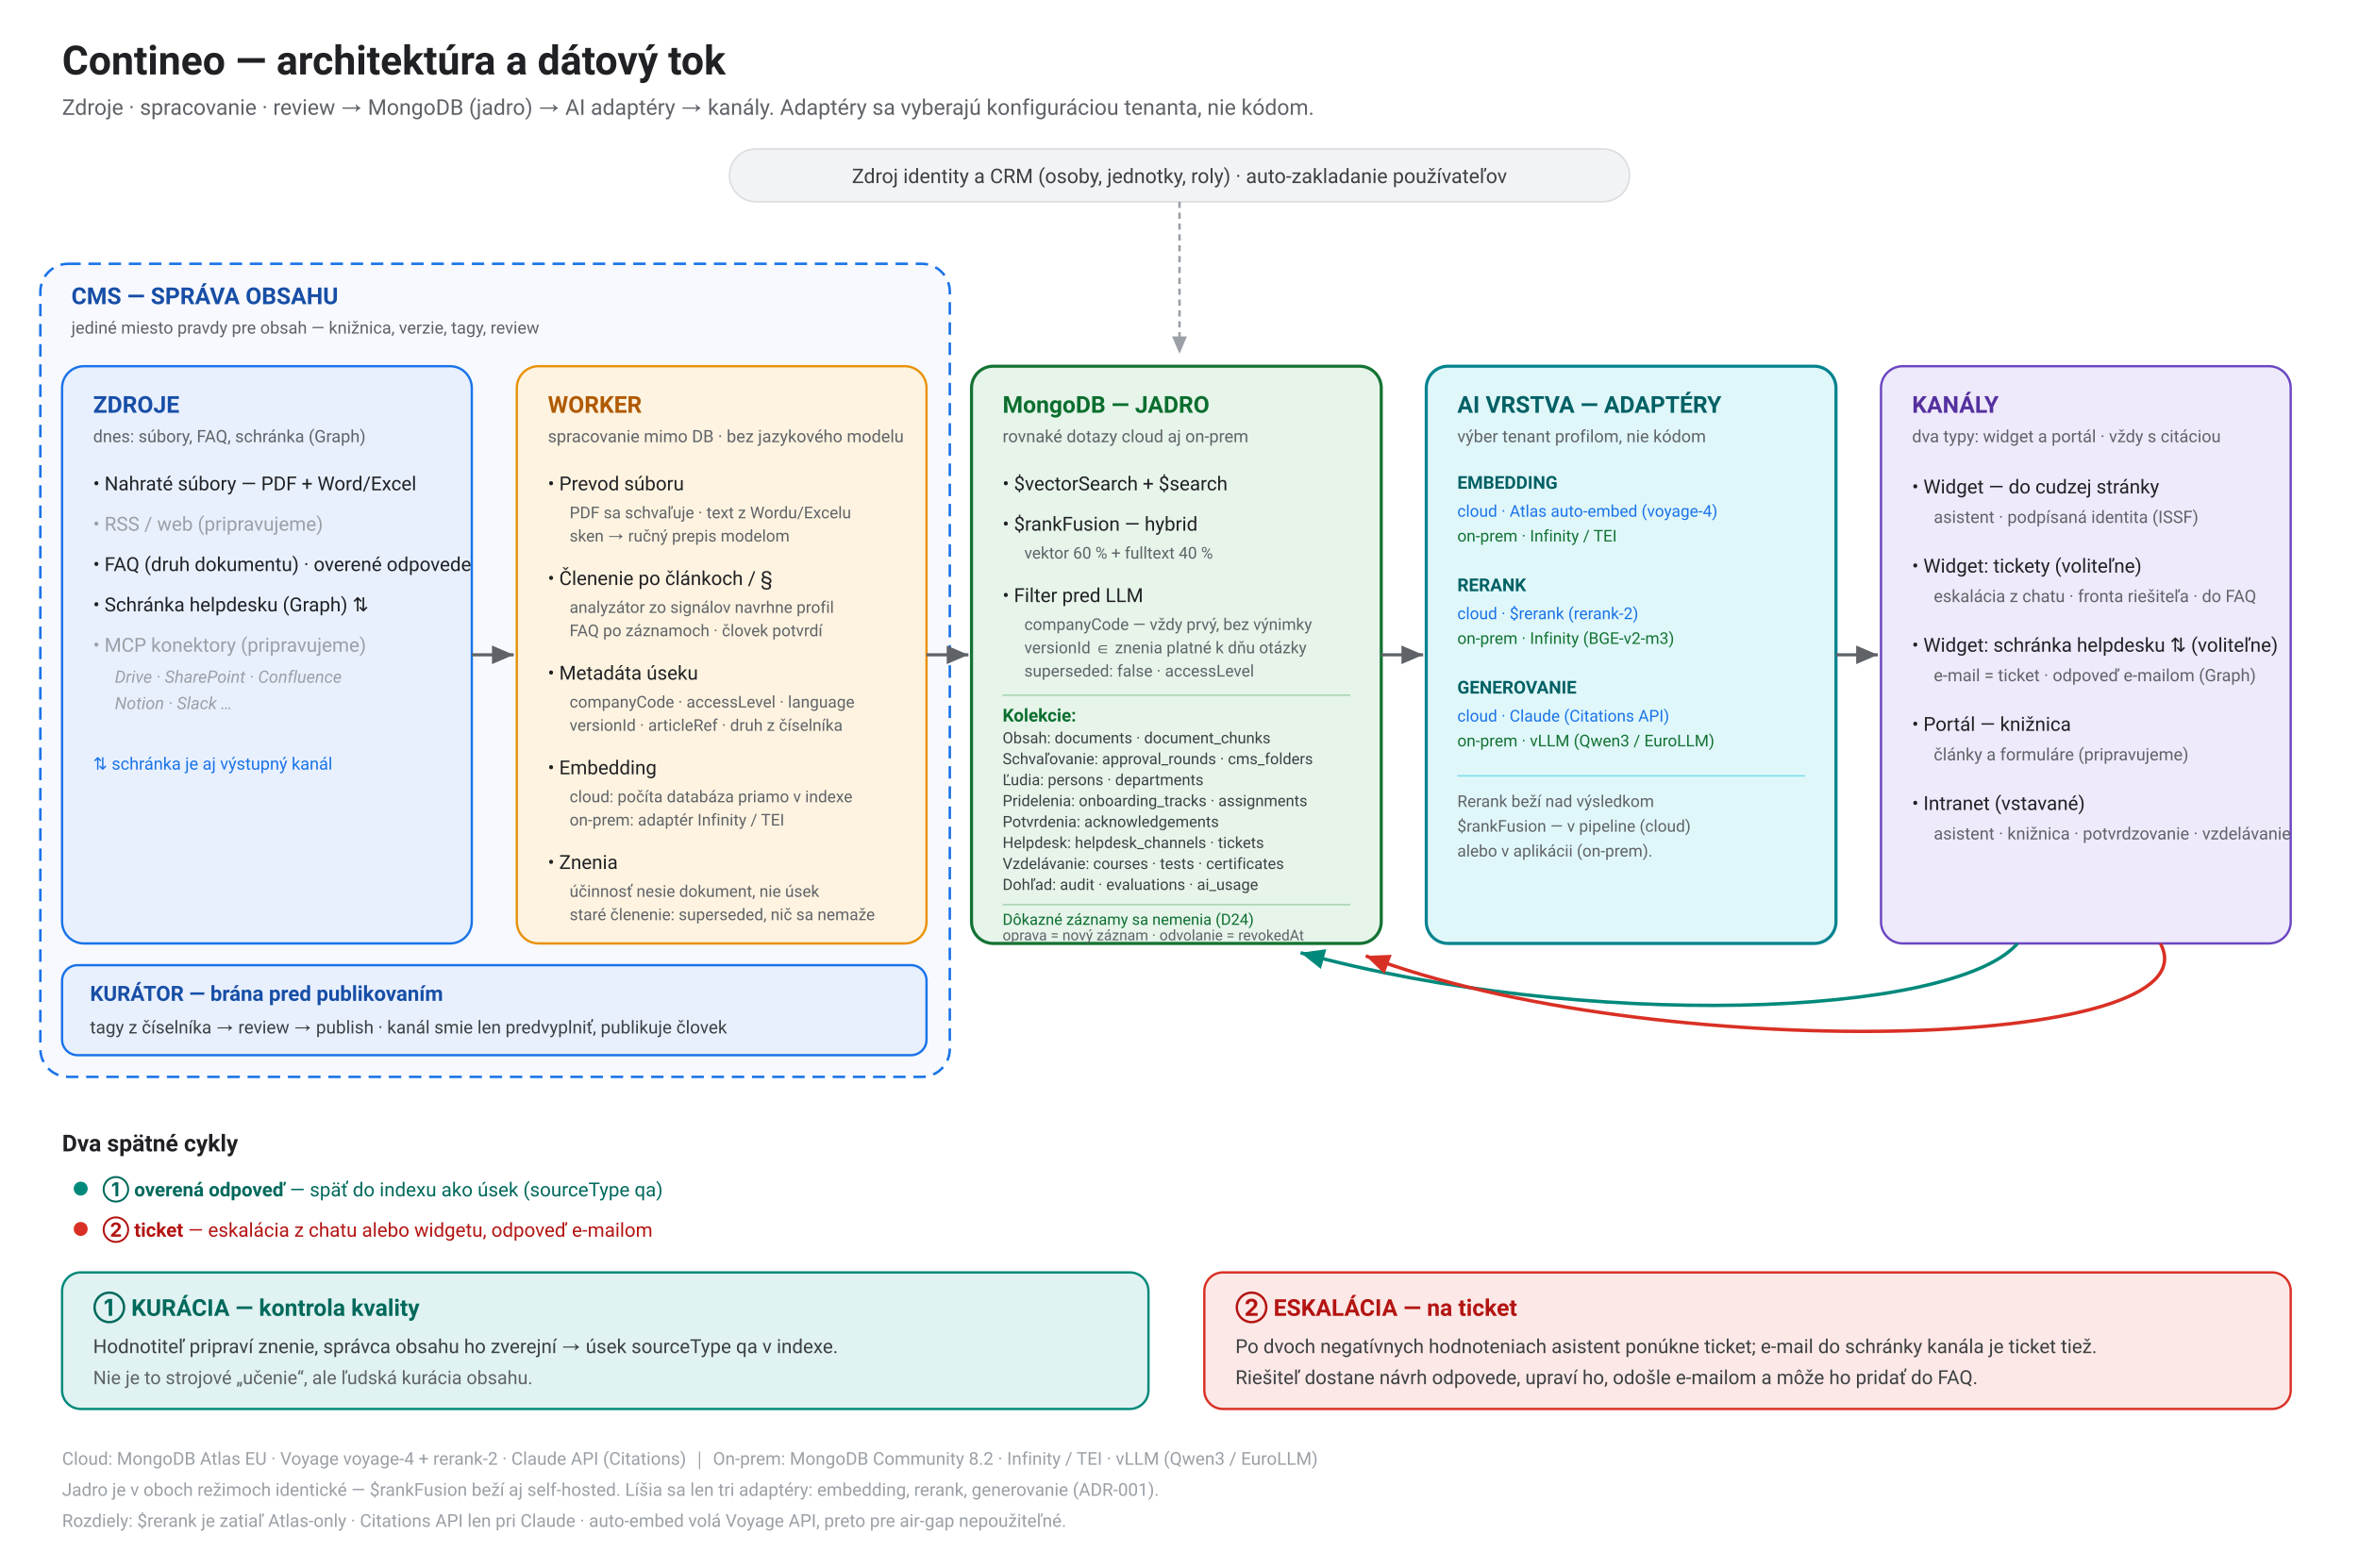
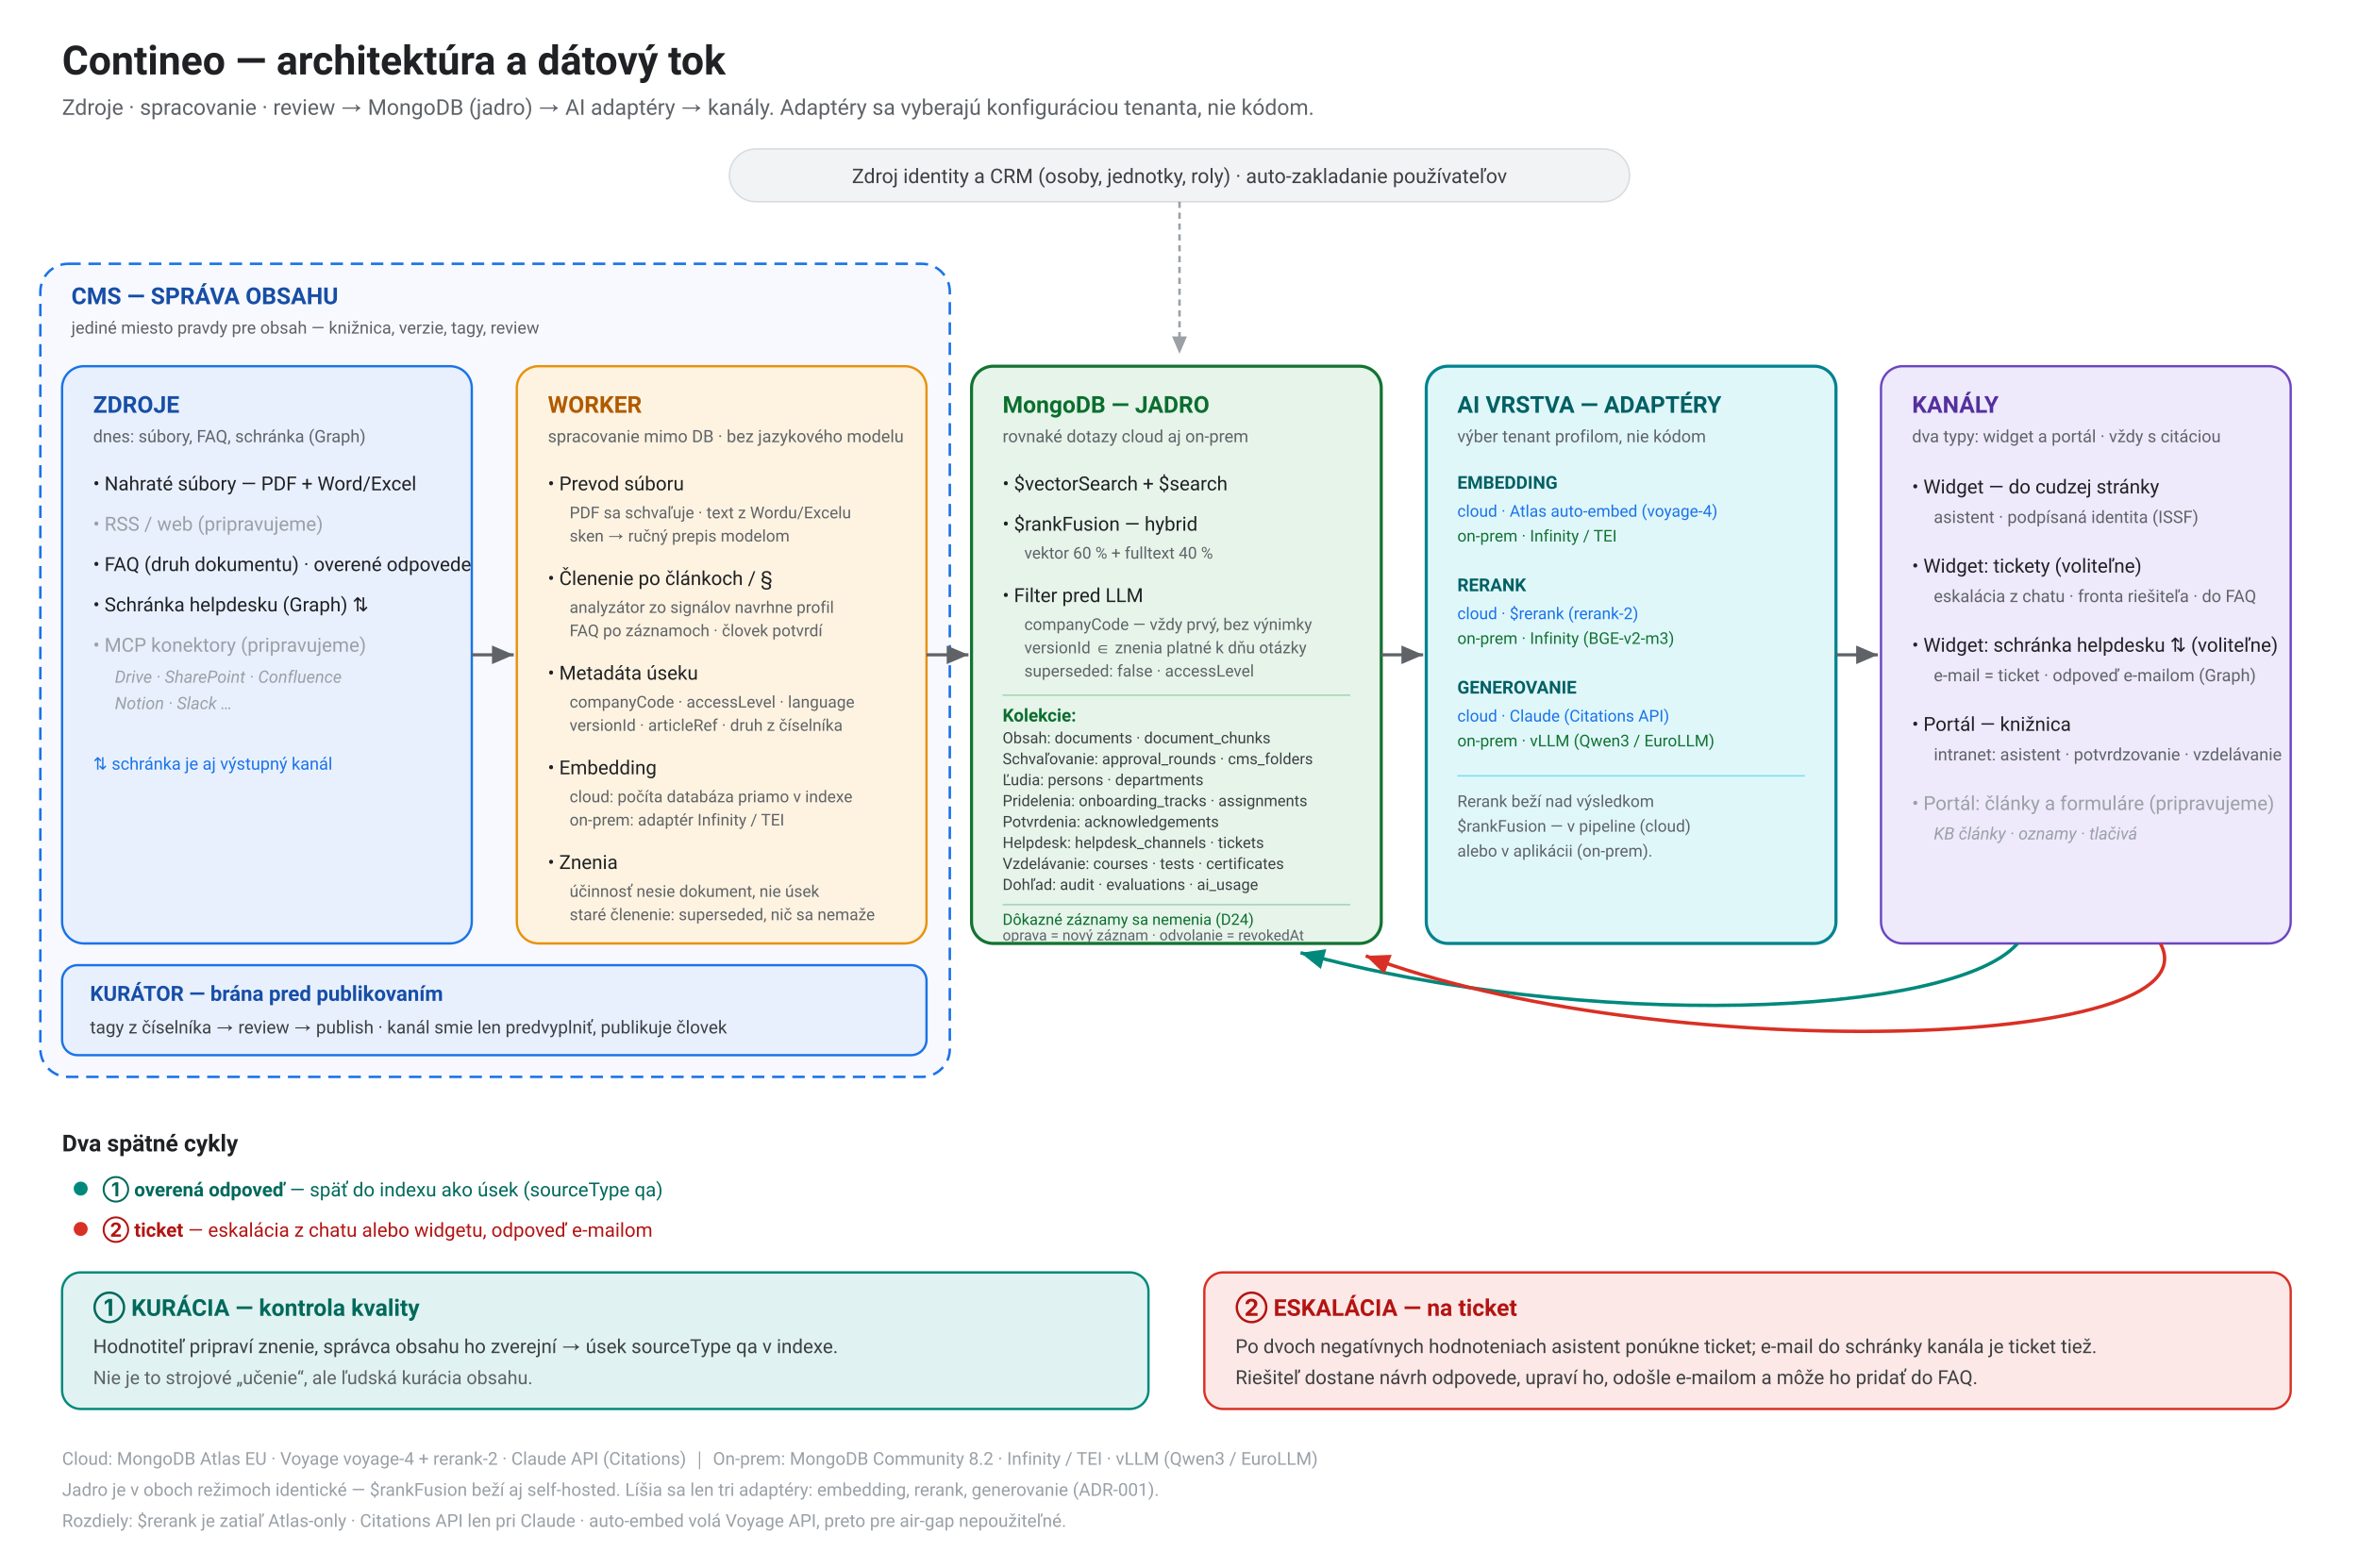
<svg xmlns="http://www.w3.org/2000/svg" viewBox="0 0 1520 1010" font-family="-apple-system, Segoe UI, Roboto, Helvetica, Arial, sans-serif">
  <defs>
    <marker id="arrow" markerWidth="10" markerHeight="10" refX="7" refY="3" orient="auto" markerUnits="strokeWidth">
      <path d="M0,0 L7,3 L0,6 Z" fill="#5f6368" />
    </marker>
    <marker id="arrowTeal" markerWidth="10" markerHeight="10" refX="7" refY="3" orient="auto" markerUnits="strokeWidth">
      <path d="M0,0 L7,3 L0,6 Z" fill="#00897B" />
    </marker>
    <marker id="arrowRed" markerWidth="10" markerHeight="10" refX="7" refY="3" orient="auto" markerUnits="strokeWidth">
      <path d="M0,0 L7,3 L0,6 Z" fill="#D93025" />
    </marker>
    <marker id="arrowGray" markerWidth="10" markerHeight="10" refX="7" refY="3" orient="auto" markerUnits="strokeWidth">
      <path d="M0,0 L7,3 L0,6 Z" fill="#9aa0a6" />
    </marker>
  </defs>
  <text x="40" y="48" font-size="26" font-weight="700" fill="#202124">Contineo — architektúra a dátový tok</text>
  <text x="40" y="74" font-size="14" fill="#5f6368">Zdroje · spracovanie · review → MongoDB (jadro) → AI adaptéry → kanály. Adaptéry sa vyberajú konfiguráciou tenanta, nie kódom.</text>
  <rect x="470" y="96" width="580" height="34" rx="17" fill="#F1F3F4" stroke="#dadce0" />
  <text x="760" y="118" font-size="13" fill="#3c4043" text-anchor="middle">Zdroj identity a CRM (osoby, jednotky, roly) · auto-zakladanie používateľov</text>
  <path d="M760,130 L760,228" stroke="#9aa0a6" stroke-width="1.6" stroke-dasharray="4 3" marker-end="url(#arrowGray)" />
  <rect x="26" y="170" width="586" height="524" rx="18" fill="#F7F9FE" stroke="#1A73E8" stroke-width="1.6" stroke-dasharray="8 5" />
  <text x="46" y="196" font-size="15" font-weight="700" fill="#174EA6">CMS — SPRÁVA OBSAHU</text>
  <text x="46" y="215" font-size="11" fill="#5f6368">jediné miesto pravdy pre obsah — knižnica, verzie, tagy, review</text>
  <rect x="40" y="236" width="264" height="372" rx="14" fill="#E8F0FE" stroke="#1A73E8" stroke-width="1.5" />
  <text x="60" y="266" font-size="15" font-weight="700" fill="#174EA6">ZDROJE</text>
  <text x="60" y="285" font-size="11" fill="#5f6368">dnes: súbory, FAQ, schránka (Graph)</text>
  <g font-size="12.5" fill="#202124">
    <text x="60" y="316">• Nahraté súbory — PDF + Word/Excel</text>
    <text x="60" y="342" fill="#9aa0a6">• RSS / web (pripravujeme)</text>
    <text x="60" y="368">• FAQ (druh dokumentu) · overené odpovede</text>
    <text x="60" y="394">• Schránka helpdesku (Graph) ⇅</text>
    <text x="60" y="420" fill="#9aa0a6">• MCP konektory (pripravujeme)</text>
    <text x="74" y="440" font-size="11" fill="#9aa0a6" font-style="italic">Drive · SharePoint · Confluence</text>
    <text x="74" y="457" font-size="11" fill="#9aa0a6" font-style="italic">Notion · Slack …</text>
  </g>
  <text x="60" y="496" font-size="11" fill="#1A73E8">⇅ schránka je aj výstupný kanál</text>
  <rect x="333" y="236" width="264" height="372" rx="14" fill="#FEF3E0" stroke="#E8920C" stroke-width="1.5" />
  <text x="353" y="266" font-size="15" font-weight="700" fill="#B05A00">WORKER</text>
  <text x="353" y="285" font-size="11" fill="#5f6368">spracovanie mimo DB · bez jazykového modelu</text>
  <g font-size="12.5" fill="#202124">
    <text x="353" y="316">• Prevod súboru</text>
    <text x="367" y="334" font-size="10.5" fill="#5f6368">PDF sa schvaľuje · text z Wordu/Excelu</text>
    <text x="367" y="349" font-size="10.5" fill="#5f6368">sken → ručný prepis modelom</text>
    <text x="353" y="377">• Členenie po článkoch / §</text>
    <text x="367" y="395" font-size="10.5" fill="#5f6368">analyzátor zo signálov navrhne profil</text>
    <text x="367" y="410" font-size="10.5" fill="#5f6368">FAQ po záznamoch · človek potvrdí</text>
    <text x="353" y="438">• Metadáta úseku</text>
    <text x="367" y="456" font-size="10.5" fill="#5f6368">companyCode · accessLevel · language</text>
    <text x="367" y="471" font-size="10.5" fill="#5f6368">versionId · articleRef · druh z číselníka</text>
    <text x="353" y="499">• Embedding</text>
    <text x="367" y="517" font-size="10.5" fill="#5f6368">cloud: počíta databáza priamo v indexe</text>
    <text x="367" y="532" font-size="10.5" fill="#5f6368">on-prem: adaptér Infinity / TEI</text>
    <text x="353" y="560">• Znenia</text>
    <text x="367" y="578" font-size="10.5" fill="#5f6368">účinnosť nesie dokument, nie úsek</text>
    <text x="367" y="593" font-size="10.5" fill="#5f6368">staré členenie: superseded, nič sa nemaže</text>
  </g>
  <rect x="40" y="622" width="557" height="58" rx="10" fill="#E8F0FE" stroke="#1A73E8" stroke-width="1.5" />
  <text x="58" y="645" font-size="13.5" font-weight="700" fill="#174EA6">KURÁTOR — brána pred publikovaním</text>
  <text x="58" y="666" font-size="11.5" fill="#3c4043">tagy z číselníka → review → publish · kanál smie len predvyplniť, publikuje človek</text>
  <rect x="626" y="236" width="264" height="372" rx="14" fill="#E6F4EA" stroke="#137333" stroke-width="2" />
  <text x="646" y="266" font-size="15" font-weight="700" fill="#0B6E2E">MongoDB — JADRO</text>
  <text x="646" y="285" font-size="11" fill="#5f6368">rovnaké dotazy cloud aj on-prem</text>
  <g font-size="12.5" fill="#202124">
    <text x="646" y="316">• $vectorSearch + $search</text>
    <text x="646" y="342">• $rankFusion — hybrid</text>
    <text x="660" y="360" font-size="10.5" fill="#5f6368">vektor 60 % + fulltext 40 %</text>
    <text x="646" y="388">• Filter pred LLM</text>
    <text x="660" y="406" font-size="10.5" fill="#5f6368">companyCode — vždy prvý, bez výnimky</text>
    <text x="660" y="421" font-size="10.5" fill="#5f6368">versionId ∈ znenia platné k dňu otázky</text>
    <text x="660" y="436" font-size="10.5" fill="#5f6368">superseded: false · accessLevel</text>
  </g>
  <line x1="646" y1="448" x2="870" y2="448" stroke="#A8D5B5" stroke-width="1" />
  <text x="646" y="465" font-size="11.5" fill="#0B6E2E" font-weight="600">Kolekcie:</text>
  <text x="646" y="479" font-size="10" fill="#3c4043">Obsah: documents · document_chunks</text>
  <text x="646" y="492.5" font-size="10" fill="#3c4043">Schvaľovanie: approval_rounds · cms_folders</text>
  <text x="646" y="506" font-size="10" fill="#3c4043">Ľudia: persons · departments</text>
  <text x="646" y="519.5" font-size="10" fill="#3c4043">Pridelenia: onboarding_tracks · assignments</text>
  <text x="646" y="533" font-size="10" fill="#3c4043">Potvrdenia: acknowledgements</text>
  <text x="646" y="546.5" font-size="10" fill="#3c4043">Helpdesk: helpdesk_channels · tickets</text>
  <text x="646" y="560" font-size="10" fill="#3c4043">Vzdelávanie: courses · tests · certificates</text>
  <text x="646" y="573.5" font-size="10" fill="#3c4043">Dohľad: audit · evaluations · ai_usage</text>
  <line x1="646" y1="583" x2="870" y2="583" stroke="#A8D5B5" stroke-width="1" />
  <text x="646" y="596" font-size="10" fill="#0B6E2E">Dôkazné záznamy sa nemenia (D24)</text>
  <text x="646" y="606" font-size="9.5" fill="#5f6368">oprava = nový záznam · odvolanie = revokedAt</text>
  <rect x="919" y="236" width="264" height="372" rx="14" fill="#E0F7FA" stroke="#00838F" stroke-width="2" />
  <text x="939" y="266" font-size="15" font-weight="700" fill="#006064">AI VRSTVA — ADAPTÉRY</text>
  <text x="939" y="285" font-size="11" fill="#5f6368">výber tenant profilom, nie kódom</text>
  <text x="939" y="315" font-size="11.5" font-weight="700" fill="#006064">EMBEDDING</text>
  <text x="939" y="333" font-size="10.5" fill="#1A73E8">cloud · Atlas auto-embed (voyage-4)</text>
  <text x="939" y="349" font-size="10.5" fill="#137333">on-prem · Infinity / TEI</text>
  <text x="939" y="381" font-size="11.5" font-weight="700" fill="#006064">RERANK</text>
  <text x="939" y="399" font-size="10.5" fill="#1A73E8">cloud · $rerank (rerank-2)</text>
  <text x="939" y="415" font-size="10.5" fill="#137333">on-prem · Infinity (BGE-v2-m3)</text>
  <text x="939" y="447" font-size="11.5" font-weight="700" fill="#006064">GENEROVANIE</text>
  <text x="939" y="465" font-size="10.5" fill="#1A73E8">cloud · Claude (Citations API)</text>
  <text x="939" y="481" font-size="10.5" fill="#137333">on-prem · vLLM (Qwen3 / EuroLLM)</text>
  <line x1="939" y1="500" x2="1163" y2="500" stroke="#80DEEA" stroke-width="1" />
  <text x="939" y="520" font-size="10.5" fill="#5f6368">Rerank beží nad výsledkom</text>
  <text x="939" y="536" font-size="10.5" fill="#5f6368">$rankFusion — v pipeline (cloud)</text>
  <text x="939" y="552" font-size="10.5" fill="#5f6368">alebo v aplikácii (on-prem).</text>
  <rect x="1212" y="236" width="264" height="372" rx="14" fill="#EEE9FB" stroke="#6B46C1" stroke-width="1.5" />
  <text x="1232" y="266" font-size="15" font-weight="700" fill="#54309E">KANÁLY</text>
  <text x="1232" y="285" font-size="11" fill="#5f6368">dva typy: widget a portál · vždy s citáciou</text>
  <g font-size="12.5" fill="#202124">
    <text x="1232" y="318">• Widget — do cudzej stránky</text>
    <text x="1246" y="337" font-size="11" fill="#5f6368">asistent · podpísaná identita (ISSF)</text>
    <text x="1232" y="369">• Widget: tickety (voliteľne)</text>
    <text x="1246" y="388" font-size="11" fill="#5f6368">eskalácia z chatu · fronta riešiteľa · do FAQ</text>
    <text x="1232" y="420">• Widget: schránka helpdesku ⇅ (voliteľne)</text>
    <text x="1246" y="439" font-size="11" fill="#5f6368">e-mail = ticket · odpoveď e-mailom (Graph)</text>
    <text x="1232" y="471">• Portál — knižnica</text>
-     <text x="1246" y="490" font-size="11" fill="#5f6368">články a formuláre (pripravujeme)</text>
-     <text x="1232" y="522">• Intranet (vstavané)</text>
-     <text x="1246" y="541" font-size="11" fill="#5f6368">asistent · knižnica · potvrdzovanie · vzdelávanie</text>
+     <text x="1246" y="490" font-size="11" fill="#5f6368">intranet: asistent · potvrdzovanie · vzdelávanie</text>
+     <text x="1232" y="522" fill="#9aa0a6">• Portál: články a formuláre (pripravujeme)</text>
+     <text x="1246" y="541" font-size="11" fill="#9aa0a6" font-style="italic">KB články · oznamy · tlačivá</text>
  </g>
  <path d="M304,422 L331,422" stroke="#5f6368" stroke-width="2" marker-end="url(#arrow)" />
  <path d="M597,422 L624,422" stroke="#5f6368" stroke-width="2" marker-end="url(#arrow)" />
  <path d="M890,422 L917,422" stroke="#5f6368" stroke-width="2" marker-end="url(#arrow)" />
  <path d="M1183,422 L1210,422" stroke="#5f6368" stroke-width="2" marker-end="url(#arrow)" />
  <path d="M1300,608 C1258,656 1020,664 838,614" fill="none" stroke="#00897B" stroke-width="2.2" marker-end="url(#arrowTeal)" />
  <path d="M1392,608 C1430,678 1064,686 880,616" fill="none" stroke="#D93025" stroke-width="2.2" marker-end="url(#arrowRed)" />
  <text x="40" y="742" font-size="15" font-weight="700" fill="#202124">Dva spätné cykly</text>
  <circle cx="52" cy="766" r="4.5" fill="#00897B" />
  <text x="66" y="771" font-size="12.5" fill="#00695C">
    <tspan font-weight="700">① overená odpoveď</tspan> — späť do indexu ako úsek (sourceType qa)</text>
  <circle cx="52" cy="792" r="4.5" fill="#D93025" />
  <text x="66" y="797" font-size="12.5" fill="#B31412">
    <tspan font-weight="700">② ticket</tspan> — eskalácia z chatu alebo widgetu, odpoveď e-mailom</text>
  <rect x="40" y="820" width="700" height="88" rx="12" fill="#E0F2F1" stroke="#00897B" stroke-width="1.5" />
  <text x="60" y="848" font-size="15" font-weight="700" fill="#00695C">① KURÁCIA — kontrola kvality</text>
  <text x="60" y="872" font-size="12.5" fill="#3c4043">Hodnotiteľ pripraví znenie, správca obsahu ho zverejní → úsek sourceType qa v indexe.</text>
  <text x="60" y="892" font-size="12" fill="#5f6368">Nie je to strojové „učenie“, ale ľudská kurácia obsahu.</text>
  <rect x="776" y="820" width="700" height="88" rx="12" fill="#FCE8E6" stroke="#D93025" stroke-width="1.5" />
  <text x="796" y="848" font-size="15" font-weight="700" fill="#B31412">② ESKALÁCIA — na ticket</text>
  <text x="796" y="872" font-size="12.5" fill="#3c4043">Po dvoch negatívnych hodnoteniach asistent ponúkne ticket; e-mail do schránky kanála je ticket tiež.</text>
  <text x="796" y="892" font-size="12.5" fill="#3c4043">Riešiteľ dostane návrh odpovede, upraví ho, odošle e-mailom a môže ho pridať do FAQ.</text>
  <text x="40" y="944" font-size="11.5" fill="#9aa0a6">Cloud: MongoDB Atlas EU · Voyage voyage-4 + rerank-2 · Claude API (Citations)  │  On-prem: MongoDB Community 8.2 · Infinity / TEI · vLLM (Qwen3 / EuroLLM)</text>
  <text x="40" y="964" font-size="11.5" fill="#9aa0a6">Jadro je v oboch režimoch identické — $rankFusion beží aj self-hosted. Líšia sa len tri adaptéry: embedding, rerank, generovanie (ADR-001).</text>
  <text x="40" y="984" font-size="11.5" fill="#9aa0a6">Rozdiely: $rerank je zatiaľ Atlas-only · Citations API len pri Claude · auto-embed volá Voyage API, preto pre air-gap nepoužiteľné.</text>
</svg>
